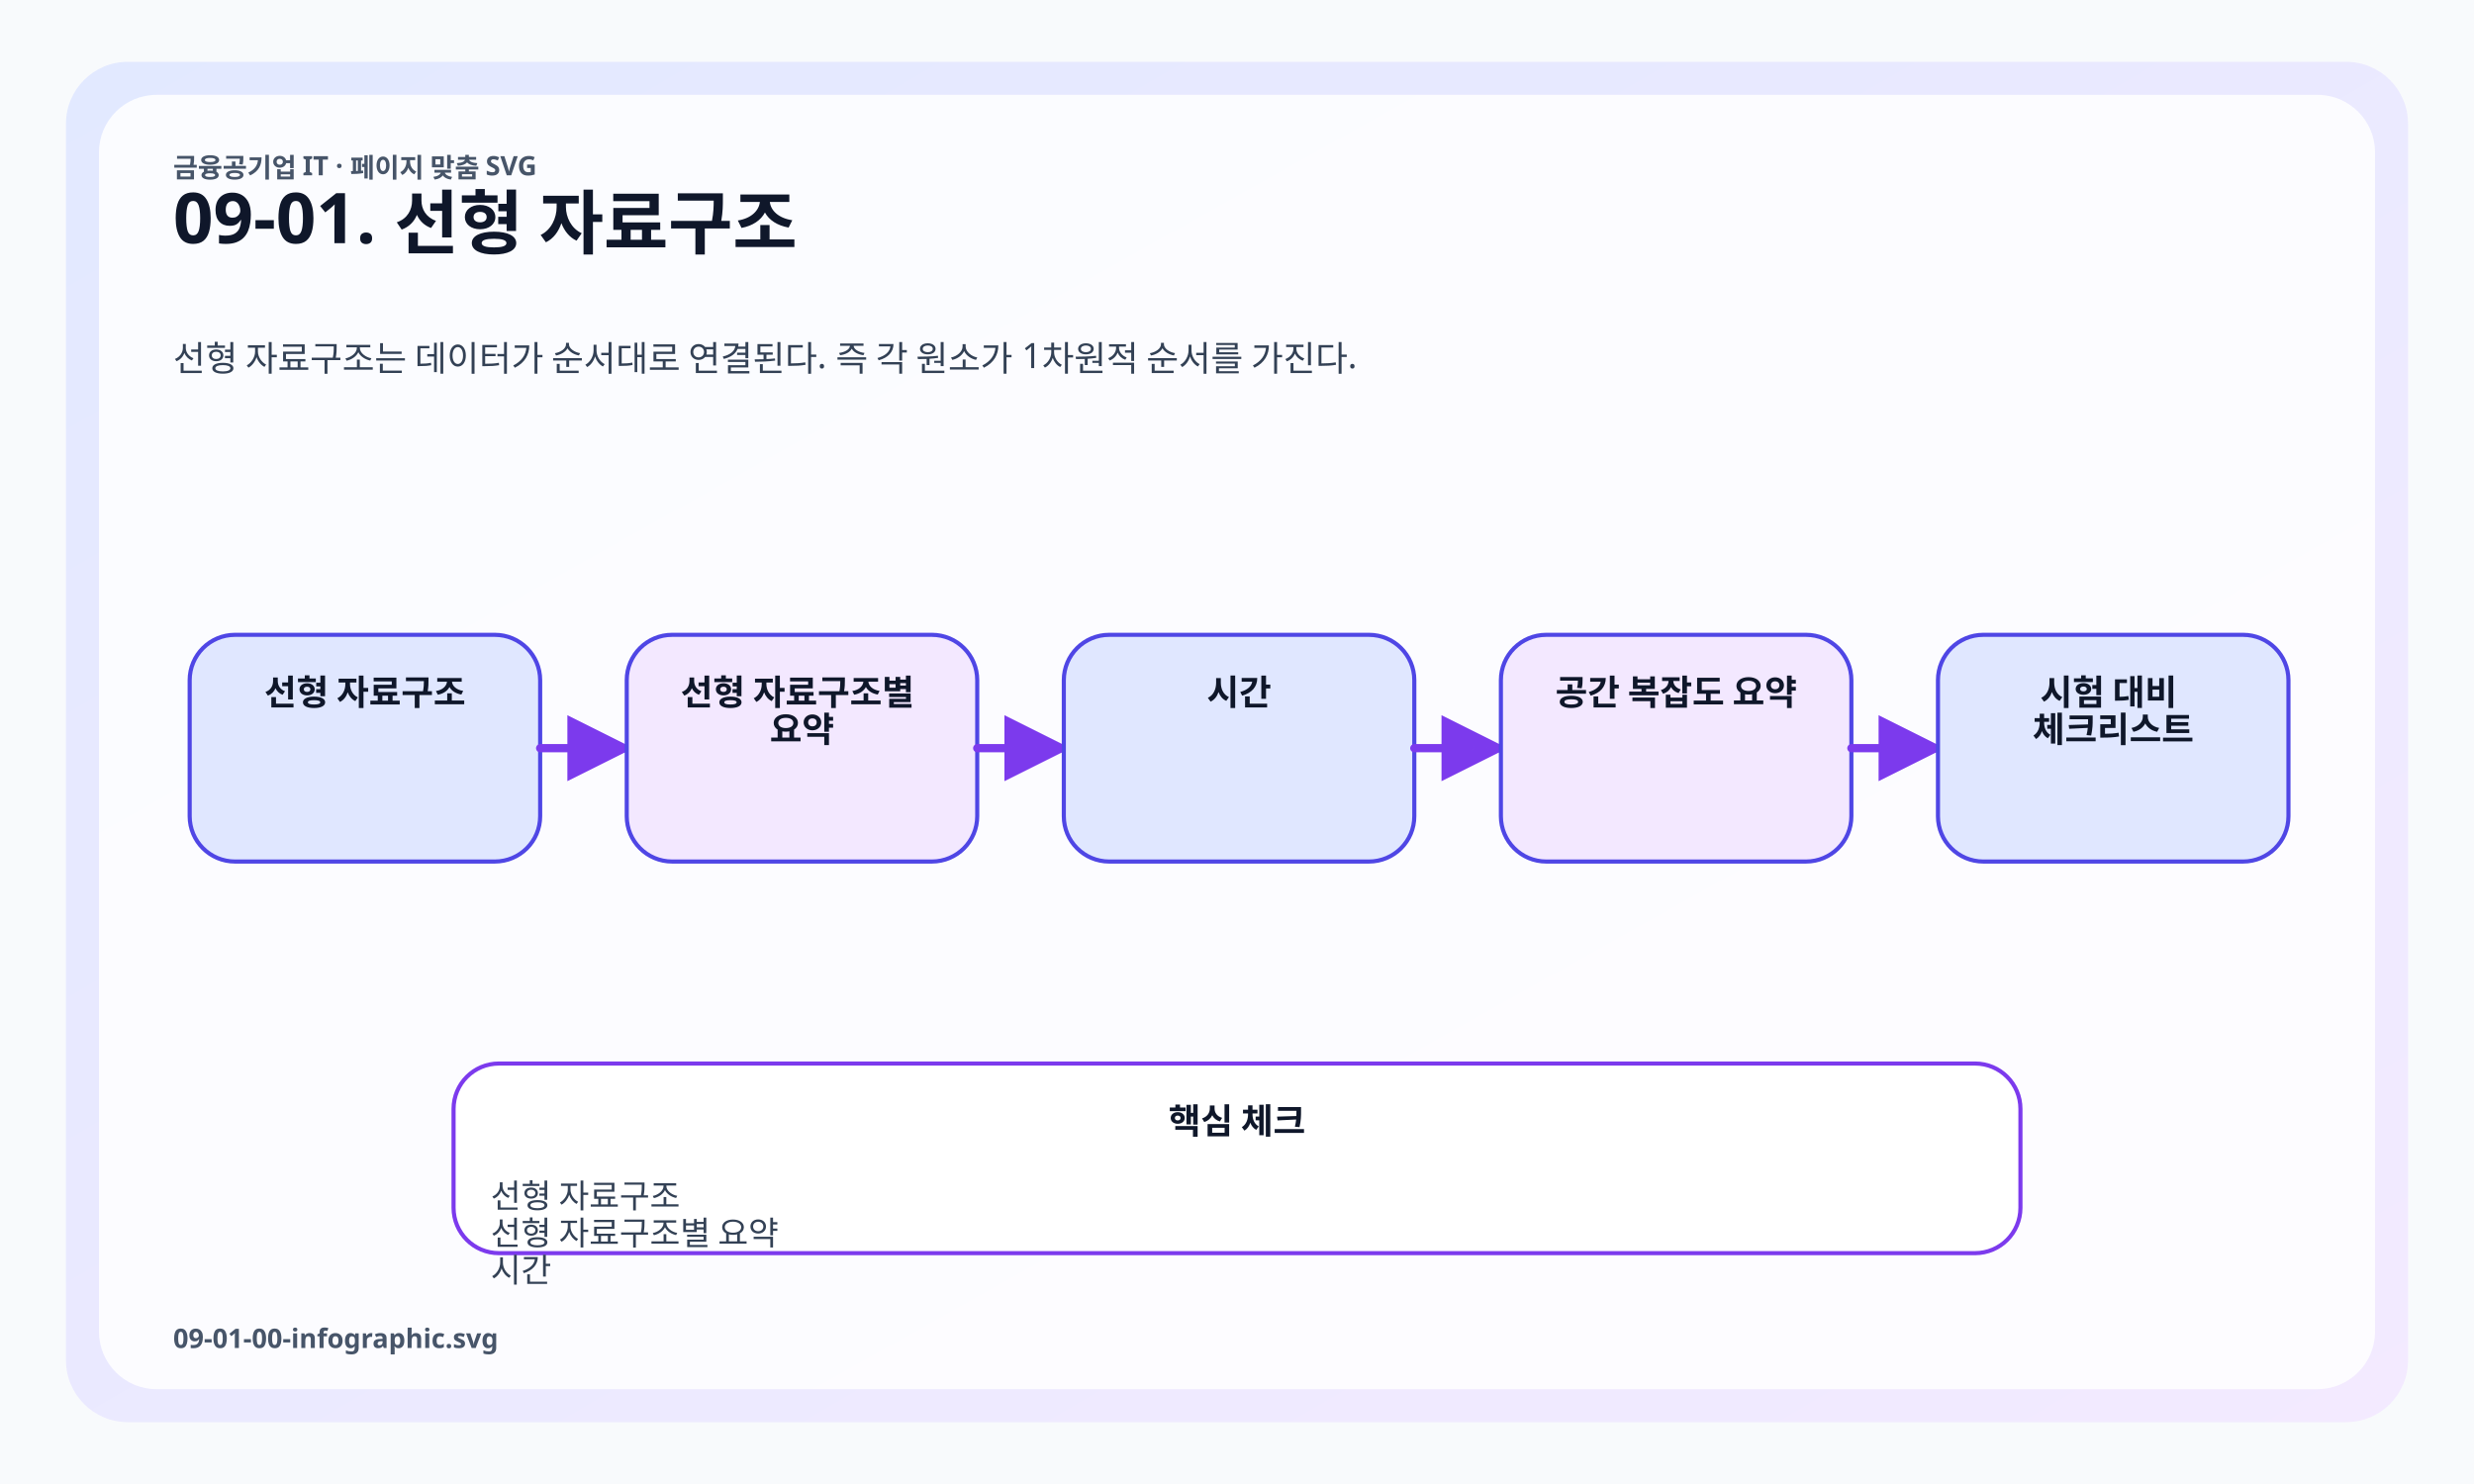
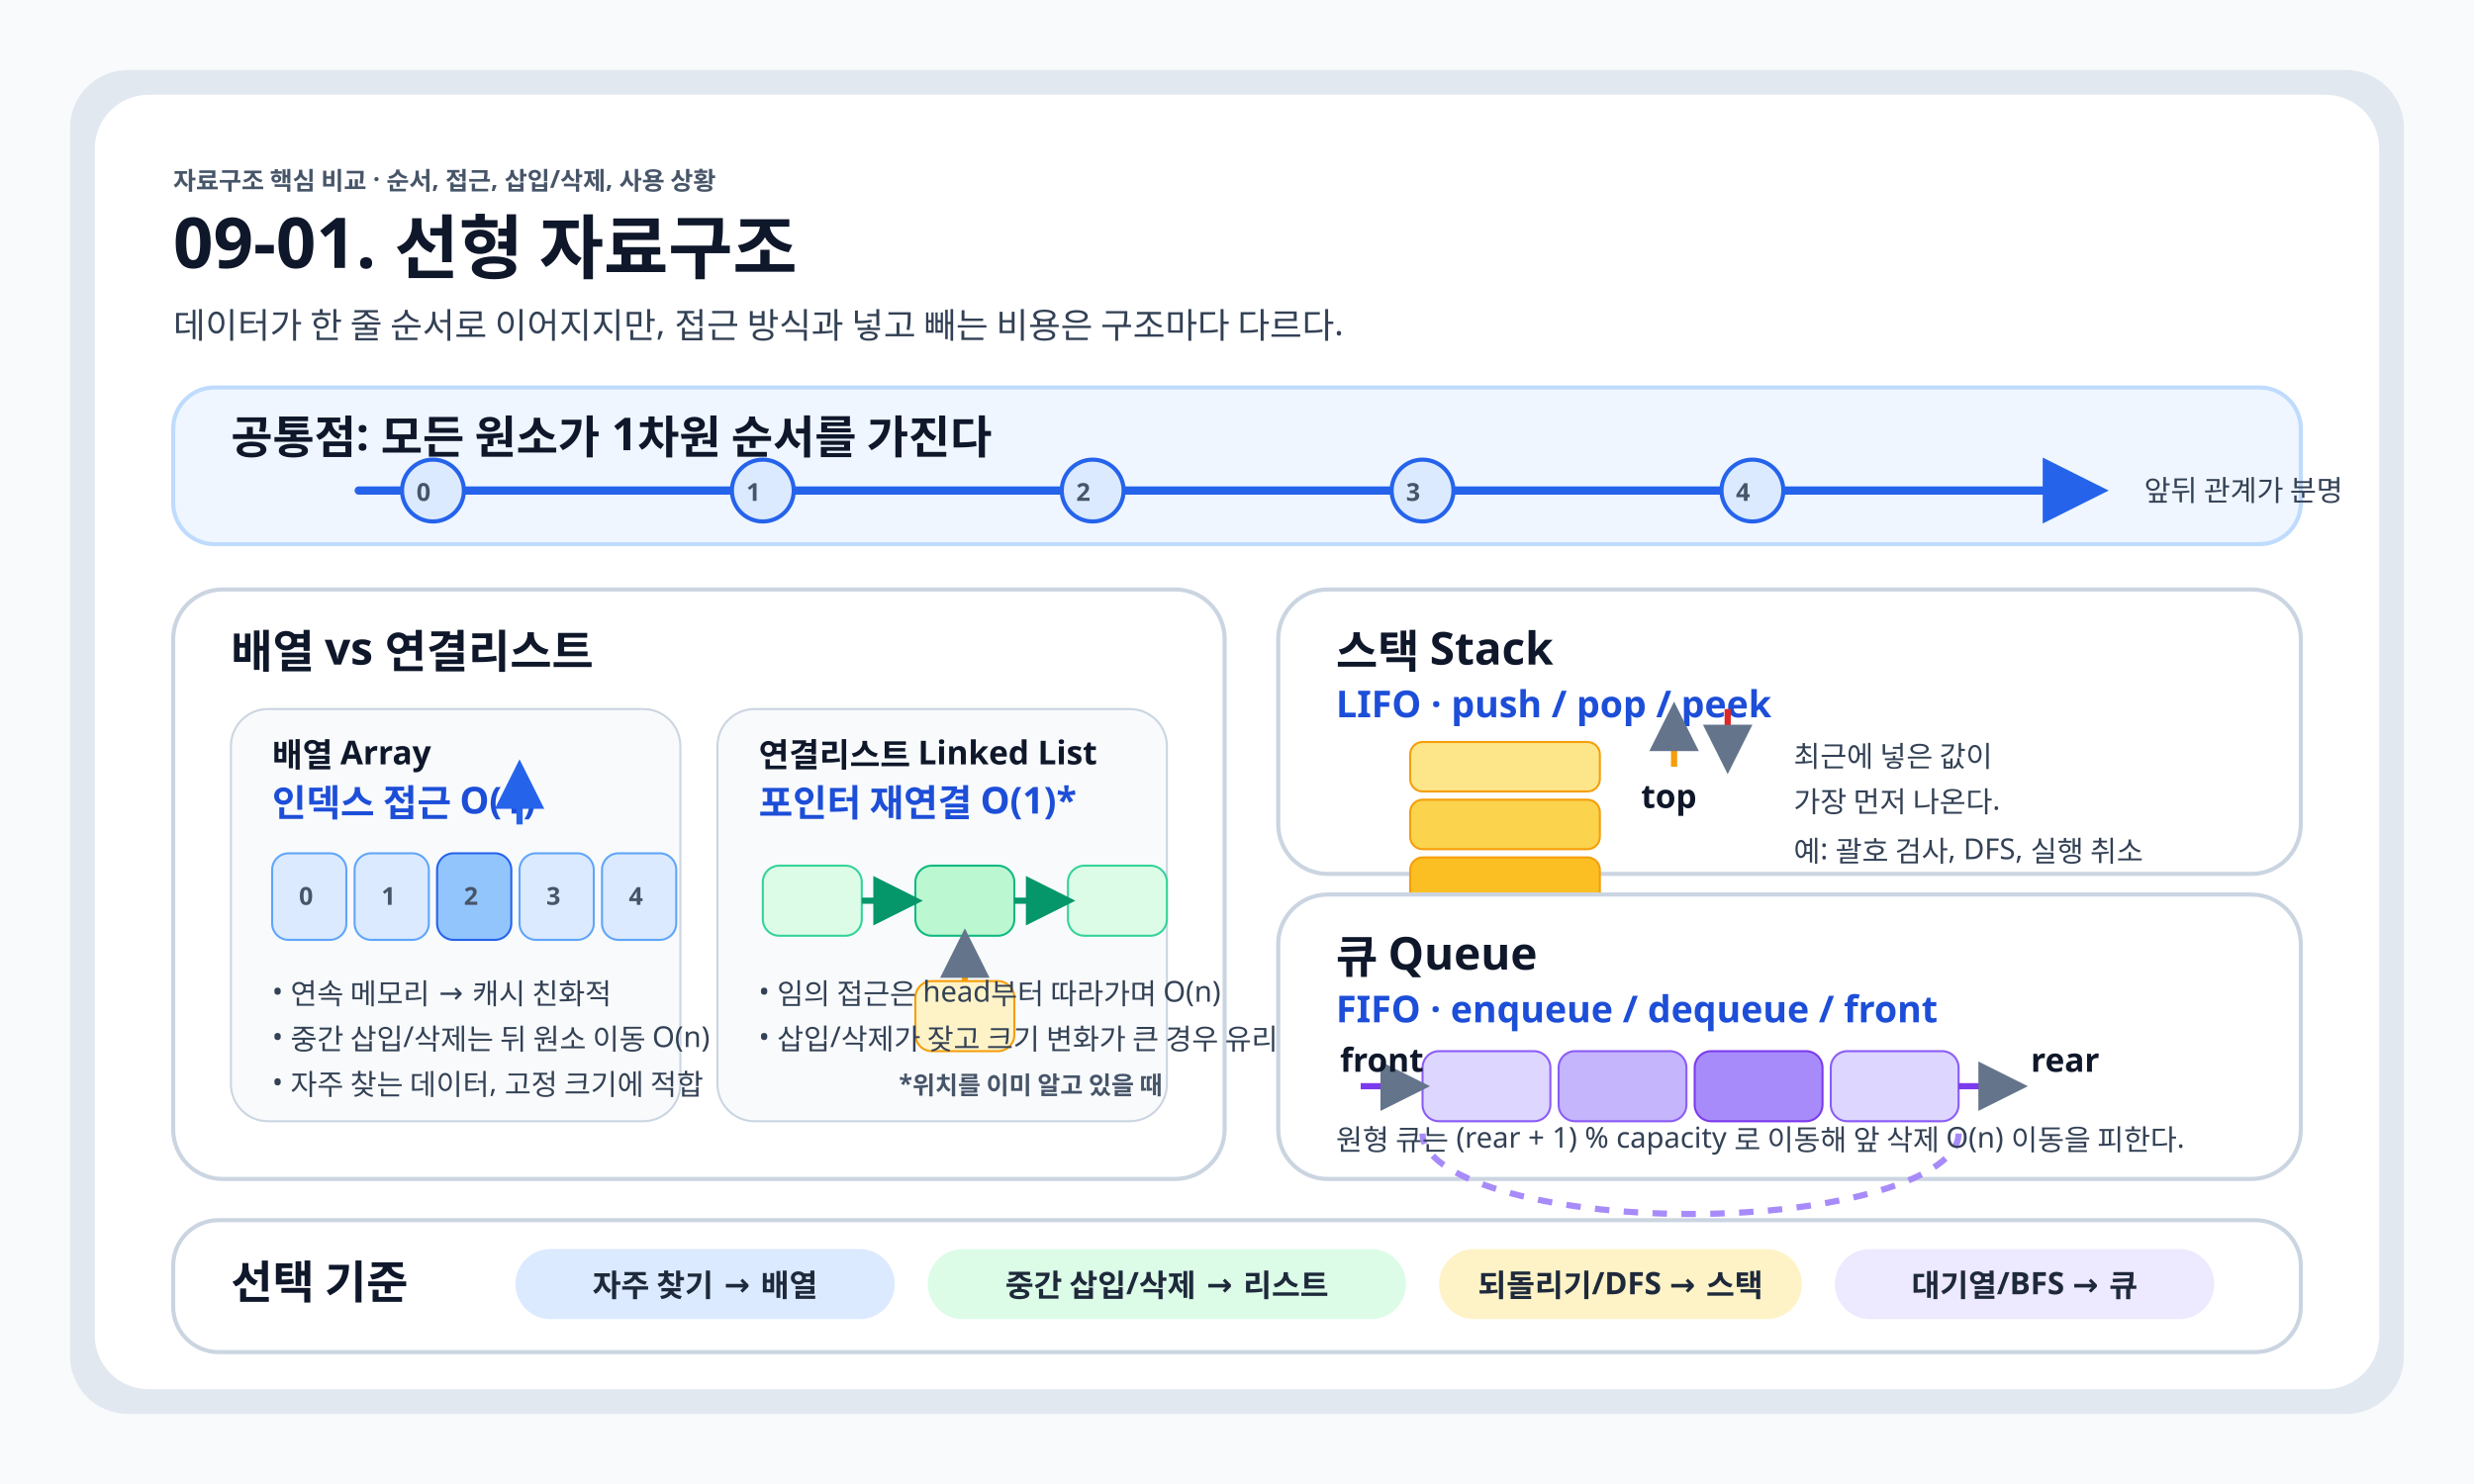
<svg xmlns="http://www.w3.org/2000/svg" width="1200" height="720" viewBox="0 0 1200 720" role="img" aria-labelledby="title desc">
  <defs>
-     <linearGradient id="grad-09-01-00-infographic.svg" x1="0" y1="0" x2="1" y2="1">
-       <stop offset="0%" stop-color="#e0e7ff" />
-       <stop offset="100%" stop-color="#f3e8ff" />
-     </linearGradient>
-     <linearGradient id="line-09-01-00-infographic.svg" x1="0" y1="0" x2="1" y2="0">
-       <stop offset="0%" stop-color="#4f46e5" />
-       <stop offset="100%" stop-color="#7c3aed" />
-     </linearGradient>
    <style>
+       .bg { fill: #f8fafc; }
+       .card { fill: #ffffff; stroke: #cbd5e1; stroke-width: 2; }
      .title { font: 700 34px 'Pretendard','Noto Sans KR',sans-serif; fill: #0f172a; }
      .subtitle { font: 500 17px 'Pretendard','Noto Sans KR',sans-serif; fill: #334155; }
-       .label { font: 700 17px 'Pretendard','Noto Sans KR',sans-serif; fill: #0f172a; }
-       .body { font: 500 16px 'Pretendard','Noto Sans KR',sans-serif; fill: #334155; }
-       .small { font: 600 13px 'Pretendard','Noto Sans KR',sans-serif; fill: #475569; }
-       .cap { font: 700 14px 'Pretendard','Noto Sans KR',sans-serif; fill: #0f172a; }
+       .section { font: 700 22px 'Pretendard','Noto Sans KR',sans-serif; fill: #0f172a; }
+       .label { font: 700 16px 'Pretendard','Noto Sans KR',sans-serif; fill: #0f172a; }
+       .body { font: 500 14px 'Pretendard','Noto Sans KR',sans-serif; fill: #334155; }
+       .small { font: 600 12px 'Pretendard','Noto Sans KR',sans-serif; fill: #475569; }
+       .chip { font: 700 15px 'Pretendard','Noto Sans KR',sans-serif; fill: #1e293b; }
+       .metric { font: 700 18px 'Pretendard','Noto Sans KR',sans-serif; fill: #1d4ed8; }
    </style>
-   </defs>
-   <rect width="1200" height="720" fill="#f8fafc" />
-   <rect x="32" y="30" width="1136" height="660" rx="30" fill="url(#grad-09-01-00-infographic.svg)" opacity="0.9" />
-   <rect x="48" y="46" width="1104" height="628" rx="28" fill="white" />
-   <rect x="48" y="46" width="1104" height="628" rx="28" fill="url(#grad-09-01-00-infographic.svg)" opacity="0.14" />
-   <text class="small" x="84" y="86">금융공기업 IT · 페이지 맞춤 SVG</text>
-   <text class="title" x="84" y="118" text-anchor="start">
-     <tspan x="84" dy="0">09-01. 선형 자료구조</tspan>
-   </text>
-   <text class="subtitle" x="84" y="180" text-anchor="start">
-     <tspan x="84" dy="0">선형 자료구조는 데이터가 순서대로 연결된다. 즉 각 원소가 1차원적 순서를 가진다.</tspan>
-   </text>
-   <defs>
-     <marker id="arrow" viewBox="0 0 10 10" refX="9" refY="5" markerWidth="8" markerHeight="8" orient="auto-start-reverse">
-       <path d="M 0 0 L 10 5 L 0 10 z" fill="#7c3aed" />
+     <marker id="arrow-slate" viewBox="0 0 10 10" refX="8.5" refY="5" markerWidth="8" markerHeight="8" orient="auto">
+       <path d="M 0 0 L 10 5 L 0 10 z" fill="#64748b" />
+     </marker>
+     <marker id="arrow-blue" viewBox="0 0 10 10" refX="8.5" refY="5" markerWidth="8" markerHeight="8" orient="auto">
+       <path d="M 0 0 L 10 5 L 0 10 z" fill="#2563eb" />
+     </marker>
+     <marker id="arrow-green" viewBox="0 0 10 10" refX="8.5" refY="5" markerWidth="8" markerHeight="8" orient="auto">
+       <path d="M 0 0 L 10 5 L 0 10 z" fill="#059669" />
    </marker>
  </defs>
-   <rect x="92" y="308" width="170" height="110" rx="22" fill="#e0e7ff" stroke="#4f46e5" stroke-width="2" />
-   <text class="label" x="177" y="342" text-anchor="middle">
-     <tspan x="177" dy="0">선형 자료구조</tspan>
-   </text>
-   <text class="body" x="110" y="378" text-anchor="start" />
-   <line x1="262" y1="363" x2="304" y2="363" stroke="#7c3aed" stroke-width="4" stroke-linecap="round" marker-end="url(#arrow)" />
-   <line x1="262" y1="363" x2="304" y2="363" stroke="#7c3aed" stroke-width="2" stroke-linecap="round" stroke-dasharray="10 8" opacity="0.5">
-     <animate attributeName="stroke-dashoffset" from="0" to="-72" dur="4s" repeatCount="indefinite" />
-   </line>
-   <rect x="304" y="308" width="170" height="110" rx="22" fill="#f3e8ff" stroke="#4f46e5" stroke-width="2" />
-   <text class="label" x="389" y="342" text-anchor="middle">
-     <tspan x="389" dy="0">선형 자료구조별</tspan>
-     <tspan x="389" dy="18">요약</tspan>
-   </text>
-   <text class="body" x="322" y="378" text-anchor="start" />
-   <line x1="474" y1="363" x2="516" y2="363" stroke="#7c3aed" stroke-width="4" stroke-linecap="round" marker-end="url(#arrow)" />
-   <line x1="474" y1="363" x2="516" y2="363" stroke="#7c3aed" stroke-width="2" stroke-linecap="round" stroke-dasharray="10 8" opacity="0.5">
-     <animate attributeName="stroke-dashoffset" from="0" to="-72" dur="4s" repeatCount="indefinite" />
-   </line>
-   <rect x="516" y="308" width="170" height="110" rx="22" fill="#e0e7ff" stroke="#4f46e5" stroke-width="2" />
-   <text class="label" x="601" y="342" text-anchor="middle">
-     <tspan x="601" dy="0">시간</tspan>
-   </text>
-   <text class="body" x="534" y="378" text-anchor="start" />
-   <line x1="686" y1="363" x2="728" y2="363" stroke="#7c3aed" stroke-width="4" stroke-linecap="round" marker-end="url(#arrow)" />
-   <line x1="686" y1="363" x2="728" y2="363" stroke="#7c3aed" stroke-width="2" stroke-linecap="round" stroke-dasharray="10 8" opacity="0.5">
-     <animate attributeName="stroke-dashoffset" from="0" to="-72" dur="4s" repeatCount="indefinite" />
-   </line>
-   <rect x="728" y="308" width="170" height="110" rx="22" fill="#f3e8ff" stroke="#4f46e5" stroke-width="2" />
-   <text class="label" x="813" y="342" text-anchor="middle">
-     <tspan x="813" dy="0">공간 복잡도 요약</tspan>
-   </text>
-   <text class="body" x="746" y="378" text-anchor="start" />
-   <line x1="898" y1="363" x2="940" y2="363" stroke="#7c3aed" stroke-width="4" stroke-linecap="round" marker-end="url(#arrow)" />
-   <line x1="898" y1="363" x2="940" y2="363" stroke="#7c3aed" stroke-width="2" stroke-linecap="round" stroke-dasharray="10 8" opacity="0.5">
-     <animate attributeName="stroke-dashoffset" from="0" to="-72" dur="4s" repeatCount="indefinite" />
-   </line>
-   <rect x="940" y="308" width="170" height="110" rx="22" fill="#e0e7ff" stroke="#4f46e5" stroke-width="2" />
-   <text class="label" x="1025" y="342" text-anchor="middle">
-     <tspan x="1025" dy="0">시험 대비</tspan>
-     <tspan x="1025" dy="18">체크리스트</tspan>
-   </text>
-   <text class="body" x="958" y="378" text-anchor="start" />
-   <rect x="220" y="516" width="760" height="92" rx="22" fill="#ffffff" stroke="#7c3aed" stroke-width="2" />
-   <text class="label" x="600" y="550" text-anchor="middle">
-     <tspan x="600" dy="0">핵심 체크</tspan>
-   </text>
-   <text class="body" x="238" y="586" text-anchor="start">
-     <tspan x="238" dy="0">선형 자료구조</tspan>
-     <tspan x="238" dy="18">선형 자료구조별 요약</tspan>
-     <tspan x="238" dy="18">시간</tspan>
-   </text>
-   <text class="small" x="84" y="654">09-01-00-infographic.svg</text>
+   <rect class="bg" width="1200" height="720" />
+   <rect x="34" y="34" width="1132" height="652" rx="28" fill="#e2e8f0" />
+   <rect x="46" y="46" width="1108" height="628" rx="26" fill="#ffffff" />
+   <text class="small" x="84" y="92">자료구조 핵심 비교 · 순서, 접근, 삽입/삭제, 사용 상황</text>
+   <text class="title" x="84" y="130">09-01. 선형 자료구조</text>
+   <text class="subtitle" x="84" y="164">데이터가 한 줄 순서로 이어지지만, 접근 방식과 넣고 빼는 비용은 구조마다 다르다.</text>
+   <rect x="84" y="188" width="1032" height="76" rx="20" fill="#eff6ff" stroke="#bfdbfe" stroke-width="2" />
+   <text class="section" x="112" y="220">공통점: 모든 원소가 1차원 순서를 가진다</text>
+   <line x1="174" y1="238" x2="1018" y2="238" stroke="#2563eb" stroke-width="4" stroke-linecap="round" marker-end="url(#arrow-blue)" />
+   <circle cx="210" cy="238" r="15" fill="#dbeafe" stroke="#2563eb" stroke-width="2" />
+   <circle cx="370" cy="238" r="15" fill="#dbeafe" stroke="#2563eb" stroke-width="2" />
+   <circle cx="530" cy="238" r="15" fill="#dbeafe" stroke="#2563eb" stroke-width="2" />
+   <circle cx="690" cy="238" r="15" fill="#dbeafe" stroke="#2563eb" stroke-width="2" />
+   <circle cx="850" cy="238" r="15" fill="#dbeafe" stroke="#2563eb" stroke-width="2" />
+   <text class="small" x="202" y="243">0</text>
+   <text class="small" x="362" y="243">1</text>
+   <text class="small" x="522" y="243">2</text>
+   <text class="small" x="682" y="243">3</text>
+   <text class="small" x="842" y="243">4</text>
+   <text class="body" x="1040" y="243">앞뒤 관계가 분명</text>
+   <rect class="card" x="84" y="286" width="510" height="286" rx="24" />
+   <text class="section" x="112" y="324">배열 vs 연결리스트</text>
+   <rect x="112" y="344" width="218" height="200" rx="18" fill="#f8fafc" stroke="#cbd5e1" />
+   <text class="label" x="132" y="372">배열 Array</text>
+   <text class="metric" x="132" y="396">인덱스 접근 O(1)</text>
+   <rect x="132" y="414" width="36" height="42" rx="8" fill="#dbeafe" stroke="#60a5fa" />
+   <rect x="172" y="414" width="36" height="42" rx="8" fill="#dbeafe" stroke="#60a5fa" />
+   <rect x="212" y="414" width="36" height="42" rx="8" fill="#93c5fd" stroke="#2563eb" />
+   <rect x="252" y="414" width="36" height="42" rx="8" fill="#dbeafe" stroke="#60a5fa" />
+   <rect x="292" y="414" width="36" height="42" rx="8" fill="#dbeafe" stroke="#60a5fa" />
+   <text class="small" x="145" y="439">0</text>
+   <text class="small" x="185" y="439">1</text>
+   <text class="small" x="225" y="439">2</text>
+   <text class="small" x="265" y="439">3</text>
+   <text class="small" x="305" y="439">4</text>
+   <line x1="252" y1="400" x2="252" y2="372" stroke="#2563eb" stroke-width="3" marker-end="url(#arrow-blue)" />
+   <text class="body" x="132" y="486">• 연속 메모리 → 캐시 친화적</text>
+   <text class="body" x="132" y="508">• 중간 삽입/삭제는 뒤 원소 이동 O(n)</text>
+   <text class="body" x="132" y="530">• 자주 찾는 데이터, 고정 크기에 적합</text>
+   <rect x="348" y="344" width="218" height="200" rx="18" fill="#f8fafc" stroke="#cbd5e1" />
+   <text class="label" x="368" y="372">연결리스트 Linked List</text>
+   <text class="metric" x="368" y="396">포인터 재연결 O(1)*</text>
+   <rect x="370" y="420" width="48" height="34" rx="8" fill="#dcfce7" stroke="#34d399" />
+   <rect x="444" y="420" width="48" height="34" rx="8" fill="#bbf7d0" stroke="#10b981" />
+   <rect x="518" y="420" width="48" height="34" rx="8" fill="#dcfce7" stroke="#34d399" />
+   <line x1="418" y1="437" x2="444" y2="437" stroke="#059669" stroke-width="3" marker-end="url(#arrow-green)" />
+   <line x1="492" y1="437" x2="518" y2="437" stroke="#059669" stroke-width="3" marker-end="url(#arrow-green)" />
+   <rect x="444" y="476" width="48" height="34" rx="8" fill="#fef3c7" stroke="#f59e0b" />
+   <line x1="468" y1="476" x2="468" y2="454" stroke="#f59e0b" stroke-width="3" marker-end="url(#arrow-slate)" />
+   <text class="small" x="436" y="530">*위치를 이미 알고 있을 때</text>
+   <text class="body" x="368" y="486">• 임의 접근은 head부터 따라가며 O(n)</text>
+   <text class="body" x="368" y="508">• 삽입/삭제가 잦고 크기 변화가 큰 경우 유리</text>
+   <rect class="card" x="620" y="286" width="496" height="138" rx="24" />
+   <text class="section" x="648" y="324">스택 Stack</text>
+   <text class="metric" x="648" y="348">LIFO · push / pop / peek</text>
+   <rect x="684" y="360" width="92" height="24" rx="6" fill="#fde68a" stroke="#f59e0b" />
+   <rect x="684" y="388" width="92" height="24" rx="6" fill="#fcd34d" stroke="#f59e0b" />
+   <rect x="684" y="416" width="92" height="24" rx="6" fill="#fbbf24" stroke="#f59e0b" />
+   <line x1="812" y1="372" x2="812" y2="344" stroke="#f59e0b" stroke-width="3" marker-end="url(#arrow-slate)" />
+   <line x1="838" y1="344" x2="838" y2="372" stroke="#dc2626" stroke-width="3" marker-end="url(#arrow-slate)" />
+   <text class="label" x="796" y="392">top</text>
+   <text class="body" x="870" y="372">최근에 넣은 값이</text>
+   <text class="body" x="870" y="394">가장 먼저 나온다.</text>
+   <text class="body" x="870" y="418">예: 괄호 검사, DFS, 실행 취소</text>
+   <rect class="card" x="620" y="434" width="496" height="138" rx="24" />
+   <text class="section" x="648" y="472">큐 Queue</text>
+   <text class="metric" x="648" y="496">FIFO · enqueue / dequeue / front</text>
+   <rect x="690" y="510" width="62" height="34" rx="8" fill="#ddd6fe" stroke="#8b5cf6" />
+   <rect x="756" y="510" width="62" height="34" rx="8" fill="#c4b5fd" stroke="#8b5cf6" />
+   <rect x="822" y="510" width="62" height="34" rx="8" fill="#a78bfa" stroke="#7c3aed" />
+   <rect x="888" y="510" width="62" height="34" rx="8" fill="#ddd6fe" stroke="#8b5cf6" />
+   <line x1="660" y1="527" x2="690" y2="527" stroke="#7c3aed" stroke-width="3" marker-end="url(#arrow-slate)" />
+   <line x1="950" y1="527" x2="980" y2="527" stroke="#7c3aed" stroke-width="3" marker-end="url(#arrow-slate)" />
+   <path d="M 950 550 A 120 36 0 0 1 690 550" fill="none" stroke="#a78bfa" stroke-width="3" stroke-dasharray="7 7" />
+   <text class="label" x="650" y="520">front</text>
+   <text class="label" x="985" y="520">rear</text>
+   <text class="body" x="648" y="558">원형 큐는 (rear + 1) % capacity 로 이동해 앞 삭제 O(n) 이동을 피한다.</text>
+   <rect class="card" x="84" y="592" width="1032" height="64" rx="22" />
+   <text class="section" x="112" y="630">선택 기준</text>
+   <rect x="250" y="606" width="184" height="34" rx="17" fill="#dbeafe" />
+   <text class="chip" x="342" y="629" text-anchor="middle">자주 찾기 → 배열</text>
+   <rect x="450" y="606" width="232" height="34" rx="17" fill="#dcfce7" />
+   <text class="chip" x="566" y="629" text-anchor="middle">중간 삽입/삭제 → 리스트</text>
+   <rect x="698" y="606" width="176" height="34" rx="17" fill="#fef3c7" />
+   <text class="chip" x="786" y="629" text-anchor="middle">되돌리기/DFS → 스택</text>
+   <rect x="890" y="606" width="184" height="34" rx="17" fill="#ede9fe" />
+   <text class="chip" x="982" y="629" text-anchor="middle">대기열/BFS → 큐</text>
</svg>
